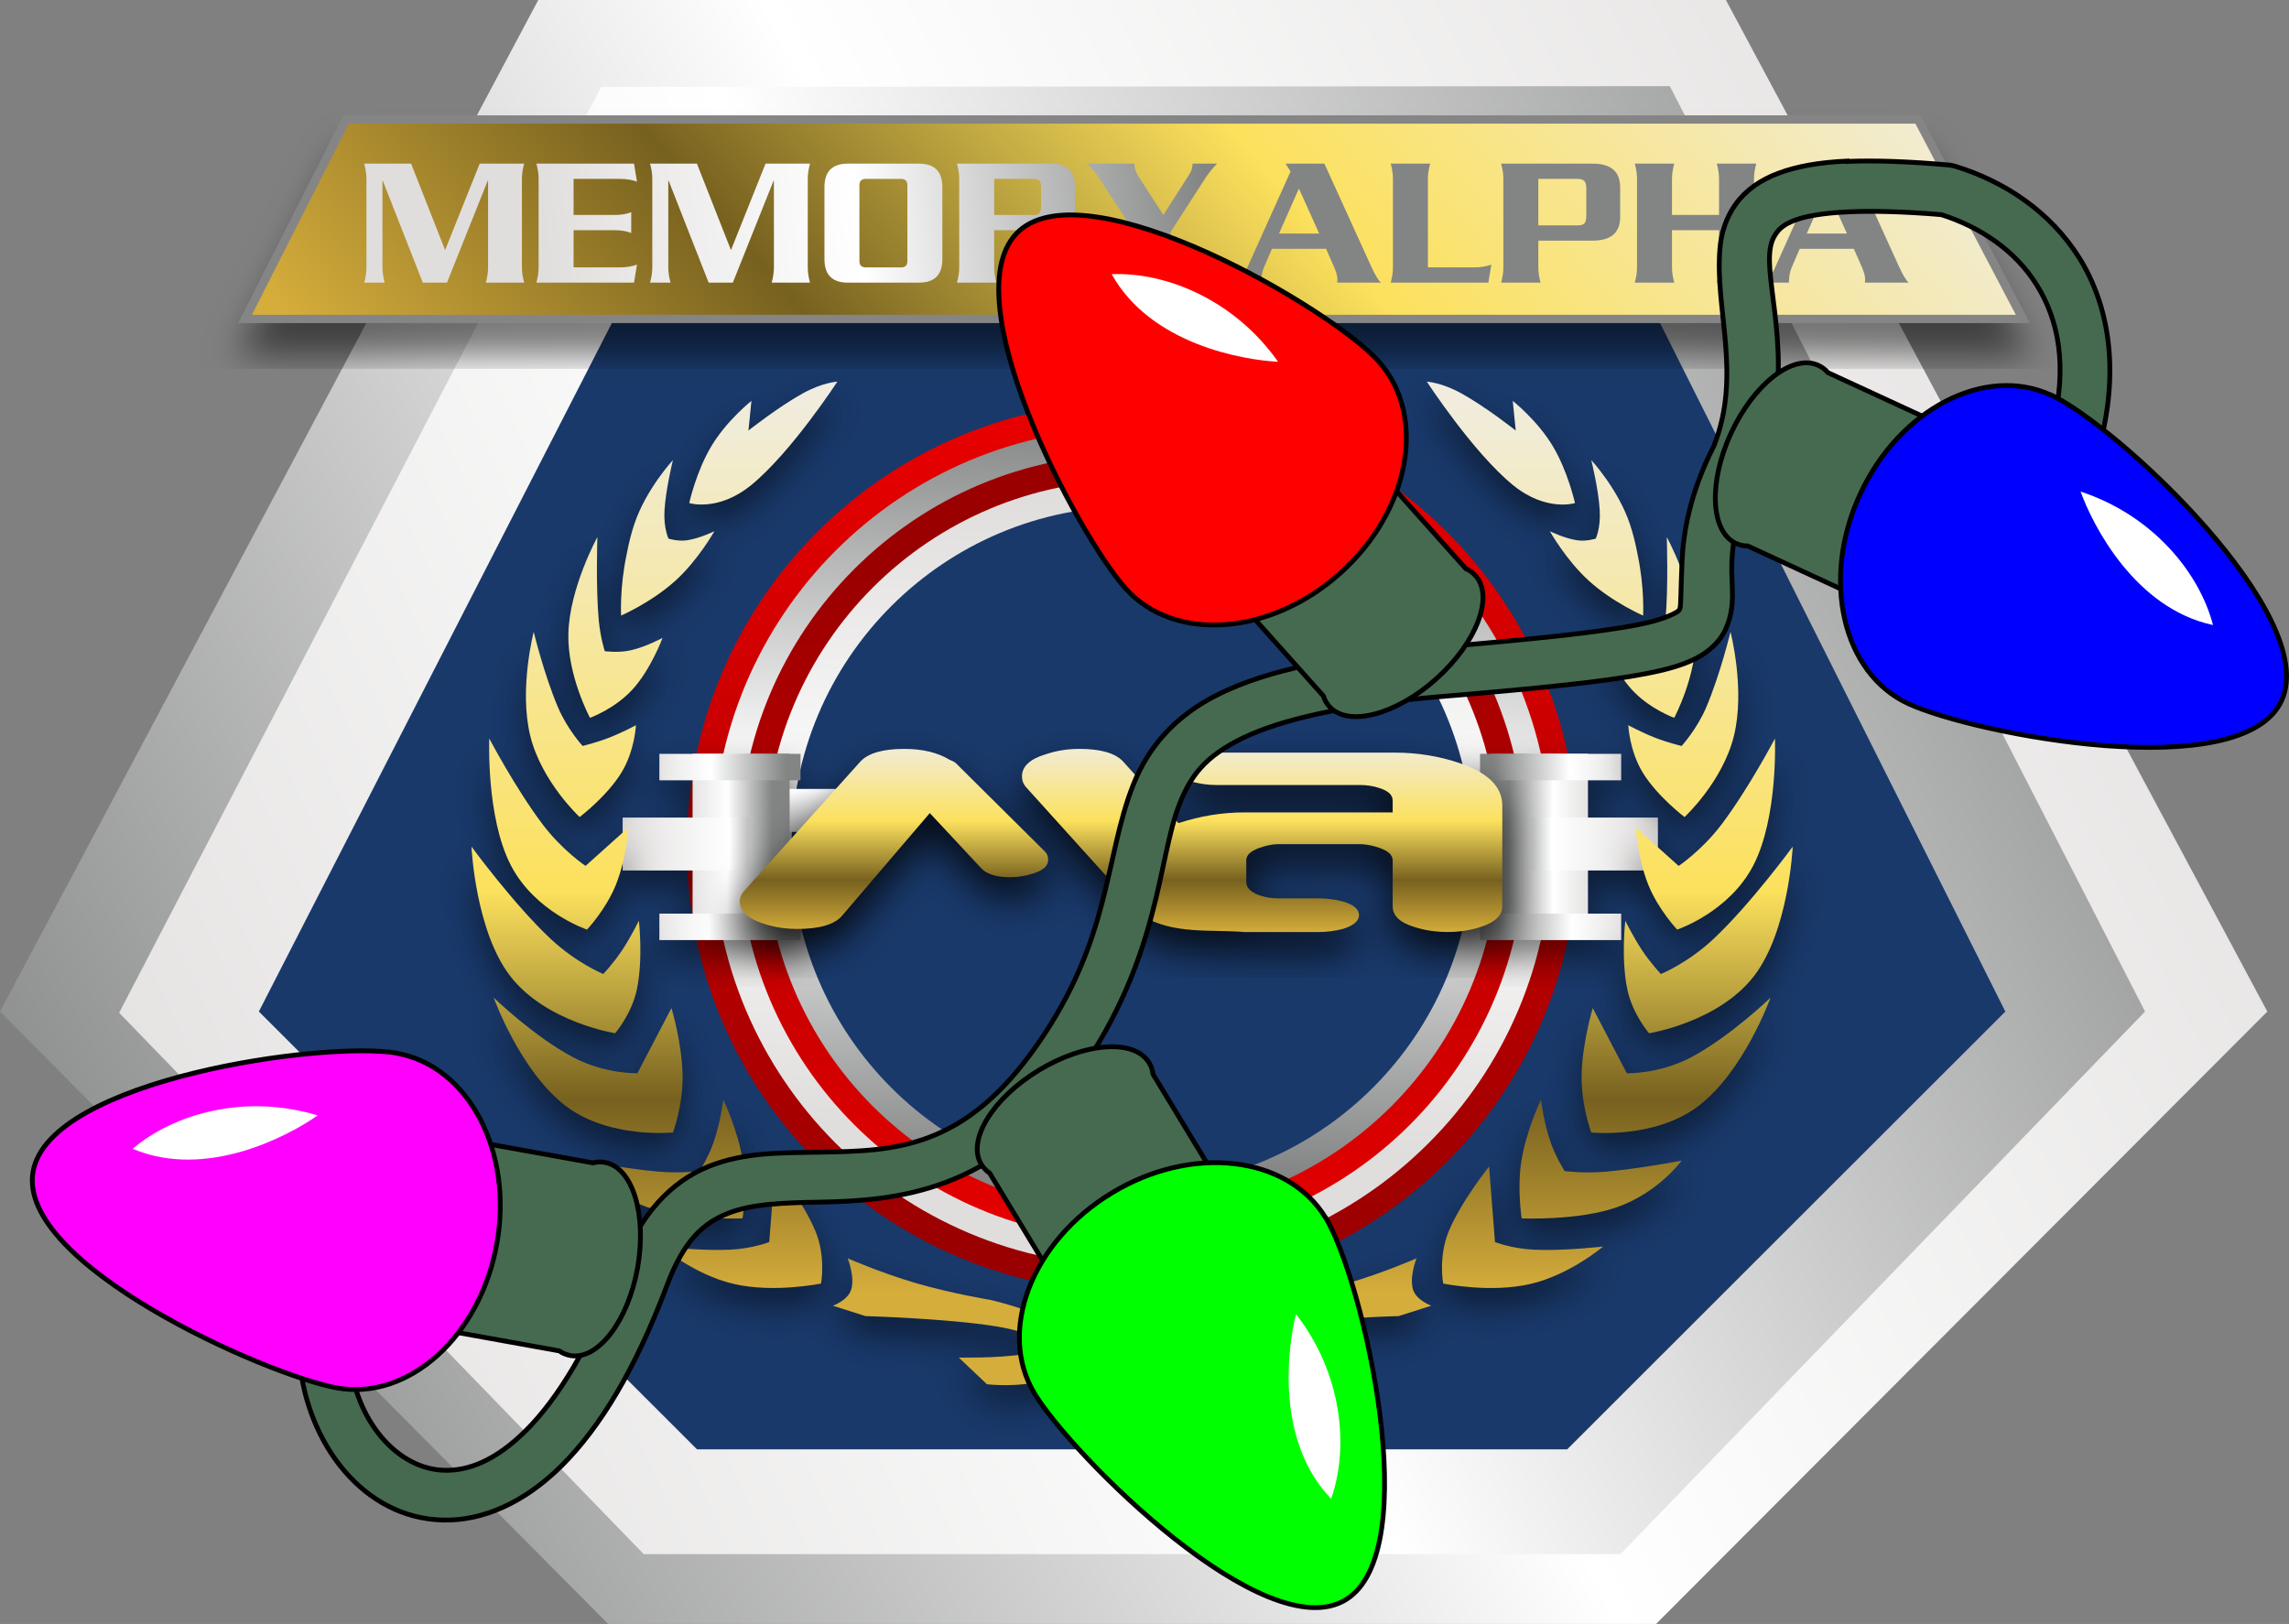
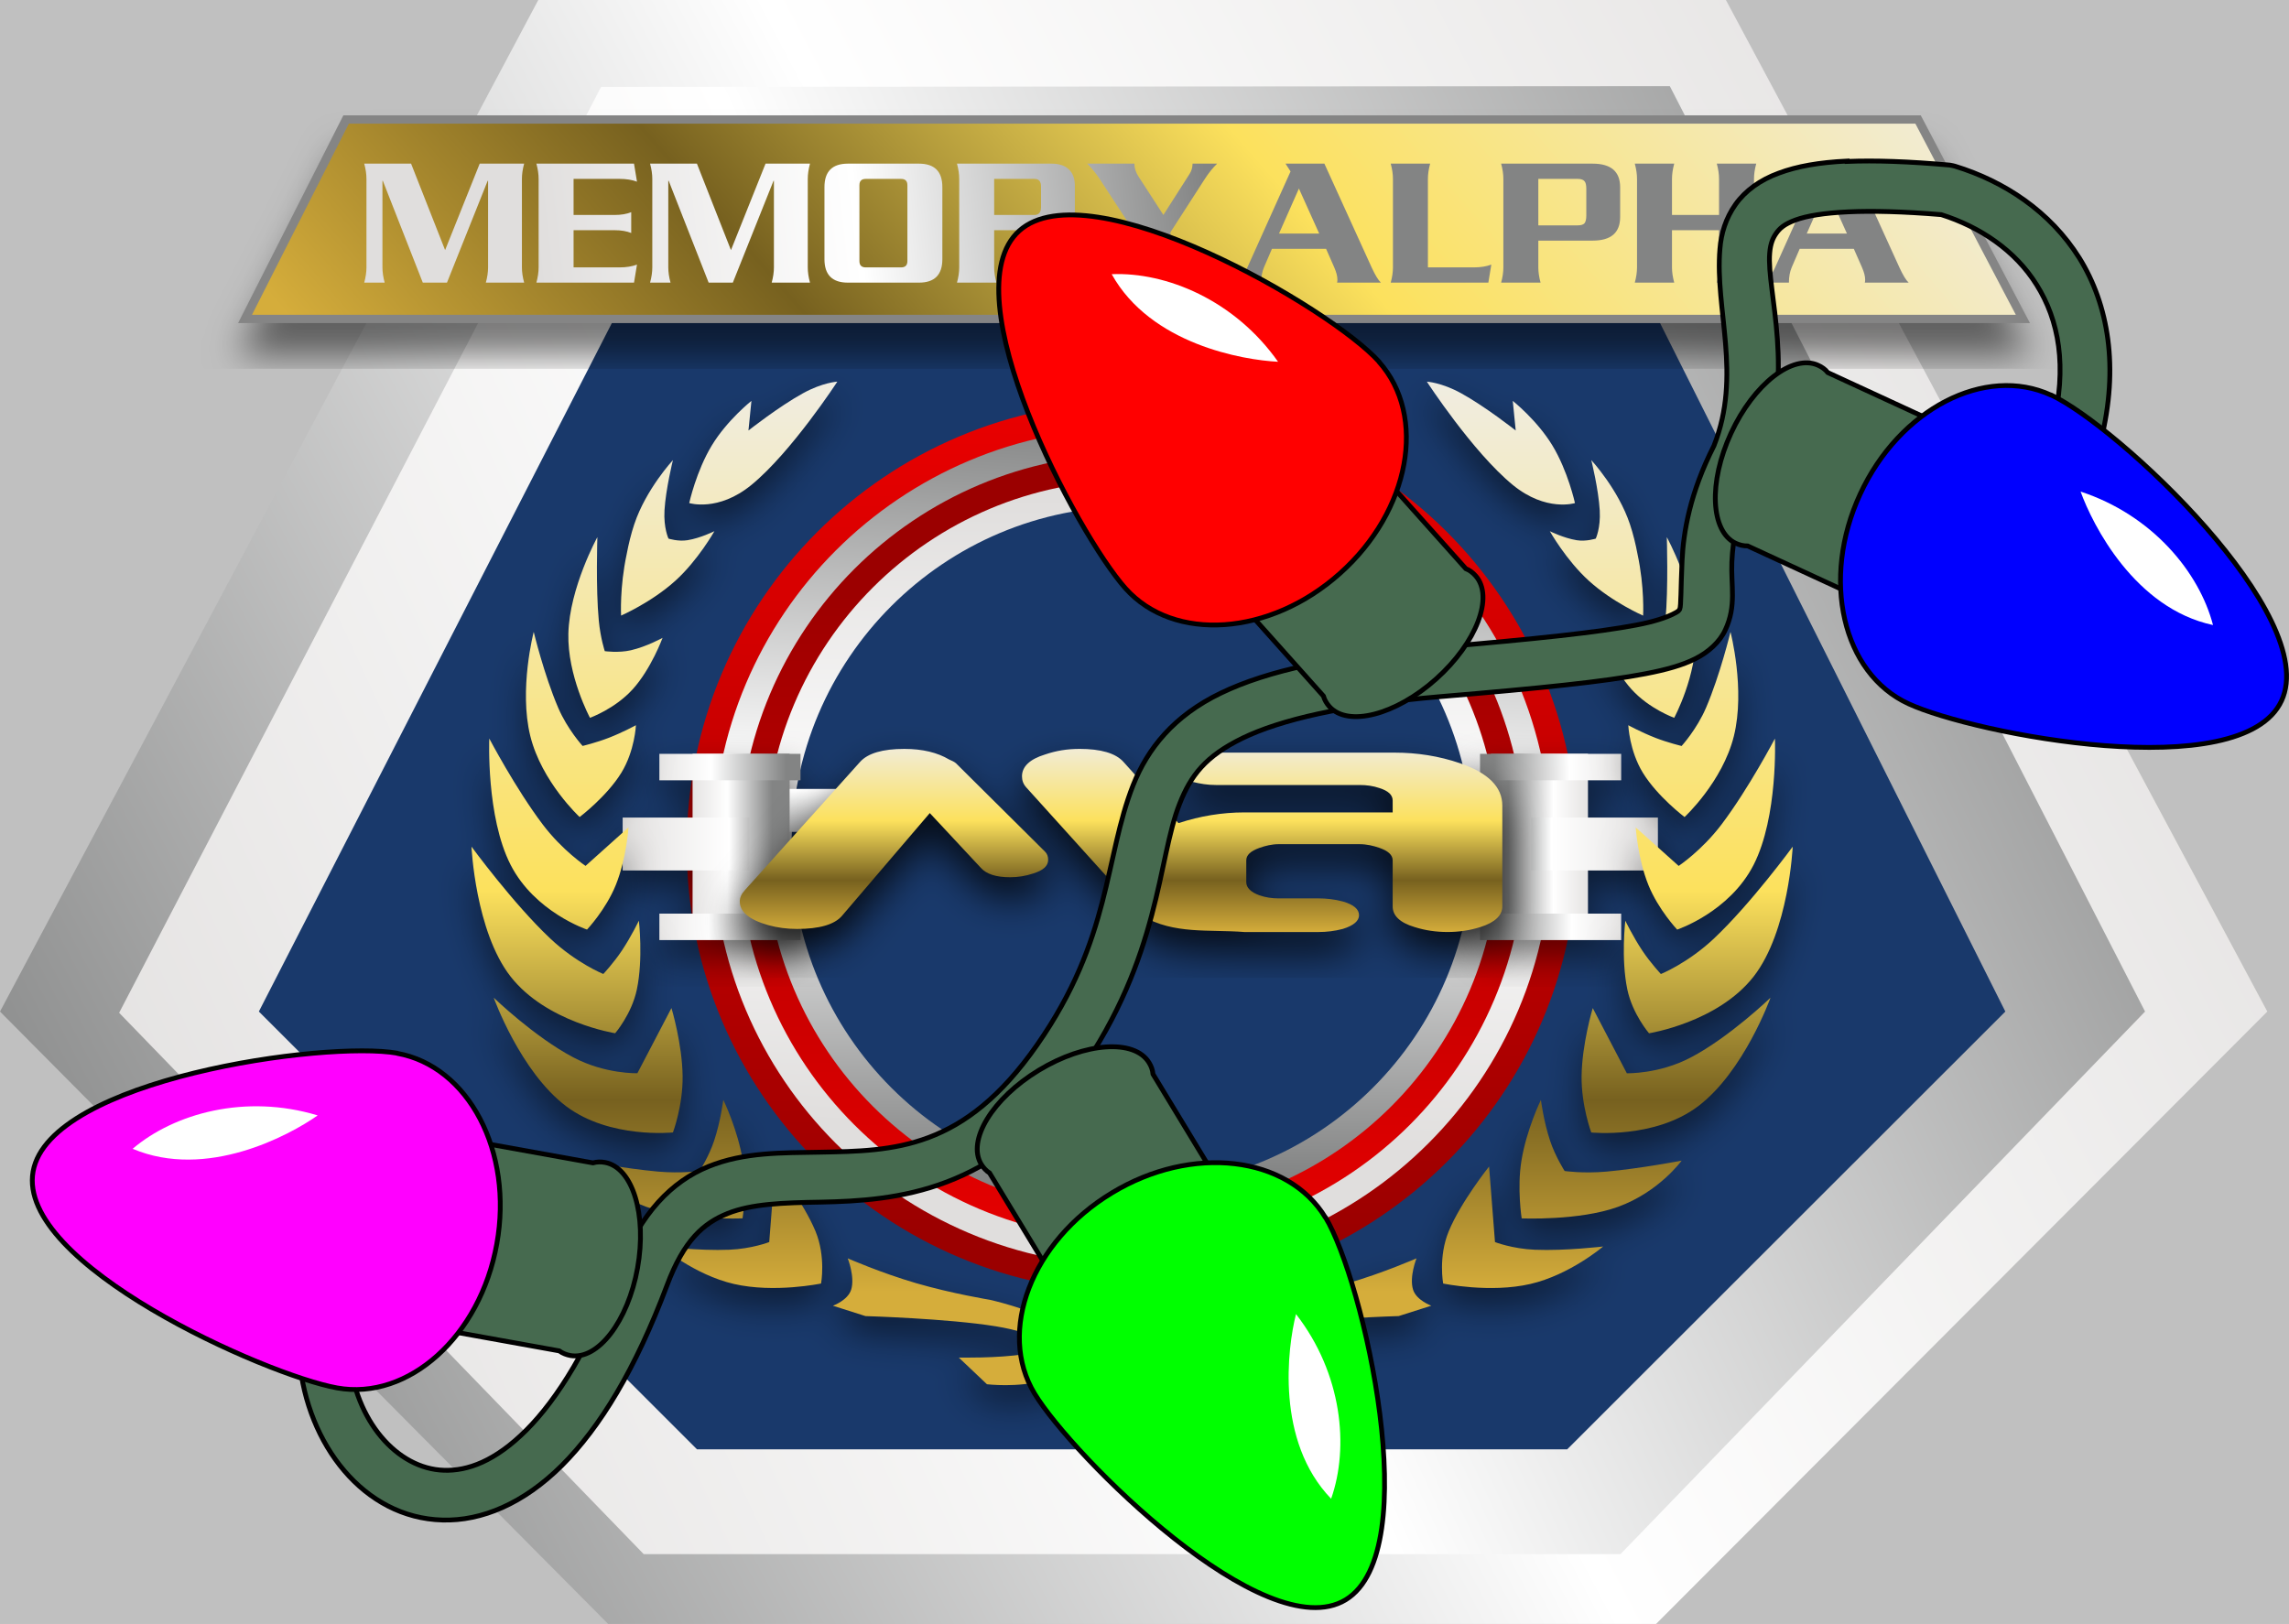
<svg xmlns="http://www.w3.org/2000/svg" xmlns:xlink="http://www.w3.org/1999/xlink" width="131.063" height="93">
  <defs>
    <linearGradient id="linearGradient3301">
      <stop stop-color="#838484" />
      <stop stop-color="#ffffff" offset="0.247" />
      <stop stop-color="#e0dedd" offset="1" />
    </linearGradient>
    <linearGradient id="linearGradient4161">
      <stop stop-color="#9b0000" />
      <stop stop-color="#f30000" offset="1" />
    </linearGradient>
    <linearGradient id="linearGradient4590">
      <stop stop-color="#efeeef" />
      <stop stop-color="#fce15d" offset="0.582" />
      <stop stop-color="#77611f" offset="0.8" />
      <stop stop-color="#d5ad3b" offset="1" />
    </linearGradient>
    <linearGradient id="linearGradient4540-Silver">
      <stop stop-color="#838484" />
      <stop stop-color="#ffffff" offset="0.52" />
      <stop stop-color="#e0dedd" offset="1" />
    </linearGradient>
    <linearGradient id="linearGradient4508-Gold">
      <stop stop-color="#efeeef" />
      <stop stop-color="#fce15d" offset="0.439" />
      <stop stop-color="#77611f" offset="0.737" />
      <stop stop-color="#d5ad3b" offset="1" />
    </linearGradient>
    <filter id="filter3903" width="1.5" height="1.5" x="-0.25" y="-0.25" color-interpolation-filters="sRGB">
      <feGaussianBlur in="SourceAlpha" stdDeviation="1" result="blur" />
      <feColorMatrix result="bluralpha" type="matrix" values="1 0 0 0 0 0 1 0 0 0 0 0 1 0 0 0 0 0 0.5 0" />
      <feOffset in="bluralpha" dx="0" dy="2" result="offsetBlur" />
      <feMerge>
        <feMergeNode in="offsetBlur" />
        <feMergeNode in="SourceGraphic" />
      </feMerge>
    </filter>
    <filter id="filter3931" width="1.5" height="1.5" x="-0.25" y="-0.25" color-interpolation-filters="sRGB">
      <feGaussianBlur in="SourceAlpha" stdDeviation="1" result="blur" />
      <feColorMatrix result="bluralpha" type="matrix" values="1 0 0 0 0 0 1 0 0 0 0 0 1 0 0 0 0 0 0.5 0" />
      <feOffset in="bluralpha" dx="0" dy="1" result="offsetBlur" />
      <feMerge>
        <feMergeNode in="offsetBlur" />
        <feMergeNode in="SourceGraphic" />
      </feMerge>
    </filter>
    <linearGradient id="linearGradient4540-Silver-0">
      <stop stop-color="#838484" />
      <stop stop-color="#ffffff" offset="0.52" />
      <stop stop-color="#e0dedd" offset="1" />
    </linearGradient>
    <linearGradient id="linearGradient4540-Silver-1">
      <stop stop-color="#838484" />
      <stop stop-color="#ffffff" offset="0.52" />
      <stop stop-color="#e0dedd" offset="1" />
    </linearGradient>
    <linearGradient id="linearGradient4540-Silver-7">
      <stop stop-color="#838484" />
      <stop stop-color="#ffffff" offset="0.52" />
      <stop stop-color="#e0dedd" offset="1" />
    </linearGradient>
    <linearGradient id="linearGradient4540-Silver-1-7">
      <stop stop-color="#838484" />
      <stop stop-color="#ffffff" offset="0.52" />
      <stop stop-color="#e0dedd" offset="1" />
    </linearGradient>
    <linearGradient id="linearGradient4540-Silver-0-7">
      <stop stop-color="#838484" />
      <stop stop-color="#ffffff" offset="0.52" />
      <stop stop-color="#e0dedd" offset="1" />
    </linearGradient>
    <linearGradient id="linearGradient3301-6">
      <stop stop-color="#838484" />
      <stop stop-color="#ffffff" offset="0.247" />
      <stop stop-color="#e0dedd" offset="1" />
    </linearGradient>
    <filter id="filter3765" width="1.5" height="1.5" x="-0.25" y="-0.25" color-interpolation-filters="sRGB">
      <feGaussianBlur in="SourceAlpha" stdDeviation="1" result="blur" />
      <feColorMatrix result="bluralpha" type="matrix" values="1 0 0 0 0 0 1 0 0 0 0 0 1 0 0 0 0 0 0.5 0" />
      <feOffset in="bluralpha" dx="0" dy="1" result="offsetBlur" />
      <feMerge>
        <feMergeNode in="offsetBlur" />
        <feMergeNode in="SourceGraphic" />
      </feMerge>
    </filter>
    <filter id="filter3779" width="1.5" height="1.5" x="-0.25" y="-0.25" color-interpolation-filters="sRGB">
      <feGaussianBlur in="SourceAlpha" stdDeviation="1" result="blur" />
      <feColorMatrix result="bluralpha" type="matrix" values="1 0 0 0 0 0 1 0 0 0 0 0 1 0 0 0 0 0 0.5 0" />
      <feOffset in="bluralpha" dx="0" dy="1" result="offsetBlur" />
      <feMerge>
        <feMergeNode in="offsetBlur" />
        <feMergeNode in="SourceGraphic" />
      </feMerge>
    </filter>
    <filter id="filter3958" width="1.5" height="1.5" x="-0.25" y="-0.25" color-interpolation-filters="sRGB">
      <feGaussianBlur in="SourceAlpha" stdDeviation="1" result="blur" />
      <feColorMatrix result="bluralpha" type="matrix" values="1 0 0 0 0 0 1 0 0 0 0 0 1 0 0 0 0 0 0.8 0" />
      <feOffset in="bluralpha" dx="0" dy="1" result="offsetBlur" />
      <feMerge>
        <feMergeNode in="offsetBlur" />
        <feMergeNode in="SourceGraphic" />
      </feMerge>
    </filter>
    <linearGradient xlink:href="#linearGradient4540-Silver" id="linearGradient3202" gradientUnits="userSpaceOnUse" x1="138" y1="118.362" x2="263" y2="52.362" />
    <linearGradient xlink:href="#linearGradient4540-Silver" id="linearGradient3204" gradientUnits="userSpaceOnUse" x1="261" y1="58.362" x2="138" y2="115.362" />
    <linearGradient xlink:href="#linearGradient4508-Gold" id="linearGradient3206" gradientUnits="userSpaceOnUse" x1="237.345" y1="24.433" x2="170.786" y2="80.059" />
    <linearGradient xlink:href="#linearGradient4540-Silver" id="linearGradient3208" gradientUnits="userSpaceOnUse" x1="455.489" y1="45.36" x2="340.223" y2="58.105" />
    <linearGradient xlink:href="#linearGradient4540-Silver" id="linearGradient3210" gradientUnits="userSpaceOnUse" x1="455.489" y1="45.36" x2="340.223" y2="58.105" />
    <linearGradient xlink:href="#linearGradient4540-Silver" id="linearGradient3212" gradientUnits="userSpaceOnUse" x1="455.489" y1="45.36" x2="340.223" y2="58.105" />
    <linearGradient xlink:href="#linearGradient4540-Silver" id="linearGradient3214" gradientUnits="userSpaceOnUse" x1="455.489" y1="45.36" x2="340.223" y2="58.105" />
    <linearGradient xlink:href="#linearGradient4540-Silver" id="linearGradient3216" gradientUnits="userSpaceOnUse" x1="455.489" y1="45.36" x2="340.223" y2="58.105" />
    <linearGradient xlink:href="#linearGradient4540-Silver" id="linearGradient3218" gradientUnits="userSpaceOnUse" x1="455.489" y1="45.36" x2="340.223" y2="58.105" />
    <linearGradient xlink:href="#linearGradient4540-Silver" id="linearGradient3220" gradientUnits="userSpaceOnUse" x1="455.489" y1="45.36" x2="340.223" y2="58.105" />
    <linearGradient xlink:href="#linearGradient4540-Silver" id="linearGradient3223" gradientUnits="userSpaceOnUse" x1="455.489" y1="45.36" x2="340.223" y2="58.105" />
    <linearGradient xlink:href="#linearGradient4540-Silver" id="linearGradient3225" gradientUnits="userSpaceOnUse" x1="455.489" y1="45.36" x2="340.223" y2="58.105" />
    <linearGradient xlink:href="#linearGradient4540-Silver" id="linearGradient3227" gradientUnits="userSpaceOnUse" x1="455.489" y1="45.36" x2="340.223" y2="58.105" />
    <linearGradient xlink:href="#linearGradient4540-Silver" id="linearGradient3229" gradientUnits="userSpaceOnUse" x1="455.489" y1="45.36" x2="340.223" y2="58.105" />
    <linearGradient xlink:href="#linearGradient4540-Silver" id="linearGradient3231" gradientUnits="userSpaceOnUse" x1="455.489" y1="45.36" x2="340.223" y2="58.105" />
    <linearGradient xlink:href="#linearGradient4540-Silver" id="linearGradient3233" gradientUnits="userSpaceOnUse" x1="455.489" y1="45.36" x2="340.223" y2="58.105" />
    <linearGradient xlink:href="#linearGradient4540-Silver" id="linearGradient3235" gradientUnits="userSpaceOnUse" x1="455.489" y1="45.36" x2="340.223" y2="58.105" />
    <linearGradient xlink:href="#linearGradient4161" id="linearGradient3237" gradientUnits="userSpaceOnUse" x1="74.964" y1="80.857" x2="75.5" y2="27.286" />
    <linearGradient xlink:href="#linearGradient4540-Silver" id="linearGradient3239" gradientUnits="userSpaceOnUse" x1="75.5" y1="34.071" x2="73.179" y2="75.143" />
    <linearGradient xlink:href="#linearGradient4161" id="linearGradient3241" gradientUnits="userSpaceOnUse" x1="75.5" y1="43" x2="75.5" y2="88" />
    <linearGradient xlink:href="#linearGradient4540-Silver" id="linearGradient3243" gradientUnits="userSpaceOnUse" x1="74.786" y1="77.286" x2="74.964" y2="38.536" />
    <linearGradient xlink:href="#linearGradient4540-Silver" id="linearGradient3245" gradientUnits="userSpaceOnUse" gradientTransform="translate(129.6994 29.87555)" x1="-8.649" y1="56.621" x2="-8.649" y2="50.749" />
    <linearGradient xlink:href="#linearGradient4540-Silver-1" id="linearGradient3247" gradientUnits="userSpaceOnUse" gradientTransform="translate(128.5833 33.8846)" x1="-8.649" y1="56.621" x2="-8.649" y2="50.749" />
    <linearGradient xlink:href="#linearGradient4540-Silver" id="linearGradient3249" gradientUnits="userSpaceOnUse" gradientTransform="translate(32.51611 6.128592)" x1="85.151" y1="81.069" x2="80.227" y2="81.069" />
    <linearGradient xlink:href="#linearGradient4540-Silver" id="linearGradient3251" gradientUnits="userSpaceOnUse" gradientTransform="translate(33.01408 7.649792)" x1="85.467" y1="74.503" x2="77.196" y2="74.44" />
    <linearGradient xlink:href="#linearGradient4540-Silver-0" id="linearGradient3253" gradientUnits="userSpaceOnUse" gradientTransform="translate(33.01408 16.7997)" x1="85.214" y1="74.376" x2="77.196" y2="74.44" />
    <linearGradient xlink:href="#linearGradient3301" id="linearGradient3255" gradientUnits="userSpaceOnUse" gradientTransform="matrix(1 0 0 1.297297 -0.1510996 -23.71091)" x1="117.539" y1="85.236" x2="108.764" y2="85.236" />
    <linearGradient xlink:href="#linearGradient4540-Silver-7" id="linearGradient3257" gradientUnits="userSpaceOnUse" gradientTransform="translate(129.6994 29.87555)" x1="-8.649" y1="56.621" x2="-8.649" y2="50.749" />
    <linearGradient xlink:href="#linearGradient4540-Silver-1-7" id="linearGradient3259" gradientUnits="userSpaceOnUse" gradientTransform="translate(128.5833 33.8846)" x1="-8.649" y1="56.621" x2="-8.649" y2="50.749" />
    <linearGradient xlink:href="#linearGradient4540-Silver-7" id="linearGradient3261" gradientUnits="userSpaceOnUse" gradientTransform="translate(32.51611 6.128592)" x1="85.151" y1="81.069" x2="80.227" y2="81.069" />
    <linearGradient xlink:href="#linearGradient4540-Silver-7" id="linearGradient3263" gradientUnits="userSpaceOnUse" gradientTransform="translate(33.01408 7.649792)" x1="85.467" y1="74.503" x2="77.196" y2="74.44" />
    <linearGradient xlink:href="#linearGradient4540-Silver-0-7" id="linearGradient3265" gradientUnits="userSpaceOnUse" gradientTransform="translate(33.01408 16.7997)" x1="85.214" y1="74.376" x2="77.196" y2="74.44" />
    <linearGradient xlink:href="#linearGradient3301-6" id="linearGradient3267" gradientUnits="userSpaceOnUse" gradientTransform="matrix(1 0 0 1.297297 -0.1510996 -23.71091)" x1="117.539" y1="85.236" x2="108.764" y2="85.236" />
    <linearGradient xlink:href="#linearGradient4508-Gold" id="linearGradient3269" gradientUnits="userSpaceOnUse" gradientTransform="matrix(0.587705 0 0 0.587705 143.8609 56.09982)" x1="86.679" y1="42.413" x2="86.679" y2="59.429" />
    <linearGradient xlink:href="#linearGradient4590" id="linearGradient3271" gradientUnits="userSpaceOnUse" gradientTransform="translate(-0.3243775 0)" x1="214" y1="57.362" x2="214" y2="112.362" />
    <path id="cap" fill="#466a4f" stroke="#000000" stroke-width="0.25" d="m 82.78 44.2 l 5.36 6 c 0.06 0.21 0.17 0.39 0.31 0.55 0.97 1.08 3.46 0.44 5.56 -1.44 2.1 -1.88 3.02 -4.28 2.05 -5.37 -0.14 -0.16 -0.31 -0.29 -0.51 -0.37 l -5.36 -6 z" />
    <path id="bulb" stroke="#000000" stroke-width="0.25" stroke-linejoin="round" d="m 91.03 32.8 c 2.52 2.82 1.62 7.76 -2.02 11.01 -3.64 3.26 -8.65 3.61 -11.17 0.79 -2.52 -2.82 -9.18 -15.36 -5.53 -18.62 3.64 -3.26 16.2 4 18.73 6.82 z" />
    <path id="gleam" fill="#ffffff" d="m 85.78 32.8 c -1.82 -0.09 -6.63 -0.91 -8.66 -4.56 2.84 -0.12 6.4 1.35 8.66 4.56 z" />
  </defs>
-   <rect width="100%" height="100%" fill="#808080" />
+   <rect width="100%" height="100%" fill="#c0c0c0" />
  <g transform="translate(-135.1786 -38.36218)">
    <path d="M 166 38.362 135.179 96.291 170 131.362 l 60 0 35 -35.071 -31 -57.929 z" fill="url(#linearGradient3202)" />
    <path d="M 142 96.362 169.595 43.339 230.789 43.296 258 96.291 l -30.035 31.071 -55.93 0 z" fill="url(#linearGradient3204)" />
    <path d="m 150 96.291 25.088 25.071 49.825 0 L 250 96.291 226.68 49.785 173.767 49.928 z" fill="#19396b" />
    <path d="m 149.214 57.362 5.786 -12 90 0 6 12 z" fill="url(#linearGradient3206)" transform="matrix(1.00008 0 0 0.9517445 -0.01595527 2.032081)" stroke="#858585" stroke-width="0.5" filter="url(#filter3903)" />
    <g fill="url(#linearGradient3235)" transform="matrix(0.3327476 0 0 0.3327476 52.6846 33.81543)">
      <g fill="url(#linearGradient3220)">
        <path fill="url(#linearGradient3208)" d="m 338.111 62.308 -6.592 0 c 0.256 -0.939 0.384 -1.813 0.384 -2.624 l 0 -14.912 -0.064 0 -7.008 17.536 -4.16 0 -6.88 -17.536 -0.064 0 0 14.912 c -1e-5 0.811 0.128 1.685 0.384 2.624 l -3.52 0 c 0.256 -0.939 0.384 -1.813 0.384 -2.624 l 0 -15.232 c -10e-6 -0.811 -0.128 -1.685 -0.384 -2.624 l 8.064 0 5.856 14.88 5.952 -14.88 7.648 0 c -0.256 0.939 -0.384 1.813 -0.384 2.624 l 0 15.232 c -3e-5 0.811 0.128 1.685 0.384 2.624" />
        <path fill="url(#linearGradient3210)" d="m 357.528 59.204 -0.512 3.104 -16.8 0 c 0.256 -0.939 0.384 -1.813 0.384 -2.624 l 0 -15.232 c -10e-6 -0.811 -0.128 -1.685 -0.384 -2.624 l 16.8 0 0.512 3.104 c -0.853 -0.32 -1.856 -0.48 -3.008 -0.48 l -7.904 0 0 6.208 7.072 0 c 1.109 1.2e-5 2.059 -0.16 2.848 -0.48 l 0 3.584 c -0.789 -0.32 -1.739 -0.48 -2.848 -0.48 l -7.072 0 0 6.4 7.904 0 c 1.152 3e-6 2.155 -0.16 3.008 -0.48" />
        <path fill="url(#linearGradient3212)" d="m 387.298 62.308 -6.592 0 c 0.256 -0.939 0.384 -1.813 0.384 -2.624 l 0 -14.912 -0.064 0 -7.008 17.536 -4.16 0 -6.88 -17.536 -0.064 0 0 14.912 c -1e-5 0.811 0.128 1.685 0.384 2.624 l -3.52 0 c 0.256 -0.939 0.384 -1.813 0.384 -2.624 l 0 -15.232 c -10e-6 -0.811 -0.128 -1.685 -0.384 -2.624 l 8.064 0 5.856 14.88 5.952 -14.88 7.648 0 c -0.256 0.939 -0.384 1.813 -0.384 2.624 l 0 15.232 c -3e-5 0.811 0.128 1.685 0.384 2.624" />
        <path fill="url(#linearGradient3214)" d="m 410.075 58.276 c -3e-5 2.688 -1.344 4.032 -4.032 4.032 l -12.224 0 c -2.688 0 -4.032 -1.344 -4.032 -4.032 l 0 -12.416 c -10e-6 -2.688 1.344 -4.032 4.032 -4.032 l 12.224 0 c 2.688 2.1e-5 4.032 1.344 4.032 4.032 l 0 12.416 m -6.016 0.32 0 -13.056 c -2e-5 -0.725 -0.363 -1.088 -1.088 -1.088 l -6.08 0 c -0.725 1.8e-5 -1.088 0.363 -1.088 1.088 l 0 13.056 c -1e-5 0.725 0.363 1.088 1.088 1.088 l 6.08 0 c 0.725 3e-6 1.088 -0.363 1.088 -1.088" />
        <path fill="url(#linearGradient3216)" d="m 433.807 62.308 -6.816 0 -3.52 -9.024 -4.48 0 0 6.4 c -1e-5 0.811 0.128 1.685 0.384 2.624 l -6.784 0 c 0.256 -0.939 0.384 -1.813 0.384 -2.624 l 0 -15.232 c -10e-6 -0.811 -0.128 -1.685 -0.384 -2.624 l 16.32 0 c 1.301 2.1e-5 2.304 0.352 3.008 1.056 0.64 0.661 0.96 1.579 0.96 2.752 l 0 4.352 c -2e-5 1.984 -1.056 3.115 -3.168 3.392 l 2.496 6.304 c 0.448 1.131 0.981 2.005 1.6 2.624 m -6.752 -13.024 0 -3.52 c -2e-5 -0.875 -0.373 -1.312 -1.12 -1.312 l -6.944 0 0 6.208 6.944 0 c 0.747 1.2e-5 1.12 -0.459 1.12 -1.376" />
        <path fill="url(#linearGradient3218)" d="m 457.355 41.828 c -0.747 0.725 -1.451 1.6 -2.112 2.624 l -5.92 9.184 0 6.048 c -2e-5 0.811 0.128 1.685 0.384 2.624 l -7.04 0 c 0.256 -0.939 0.384 -1.813 0.384 -2.624 l 0 -6.176 -5.92 -9.056 c -0.661 -1.003 -1.376 -1.877 -2.144 -2.624 l 8.128 0 c -10e-6 0.747 0.235 1.483 0.704 2.208 l 4.288 6.624 4.512 -7.072 c 0.32 -0.491 0.491 -1.077 0.512 -1.76 l 4.224 0" />
      </g>
      <g fill="url(#linearGradient3233)">
        <path fill="url(#linearGradient3223)" d="m 485.541 62.308 -7.552 0 c 0.043 -0.128 0.064 -0.299 0.064 -0.512 -2e-5 -0.576 -0.181 -1.28 -0.544 -2.112 l -1.408 -3.2 -9.312 0 -1.376 3.2 c -0.32 0.747 -0.48 1.621 -0.48 2.624 l -3.936 0 c 0.725 -1.024 1.248 -1.899 1.568 -2.624 l 7.424 -16.512 -0.864 -1.344 6.688 0 8.128 17.856 c 0.619 1.344 1.152 2.219 1.6 2.624 m -10.624 -8.448 -3.488 -7.744 -3.424 7.744 6.912 0" />
        <path fill="url(#linearGradient3225)" d="m 504.538 59.204 -0.512 3.104 -16.8 0 c 0.256 -0.939 0.384 -1.813 0.384 -2.624 l 0 -15.232 c 0 -0.811 -0.128 -1.685 -0.384 -2.624 l 6.784 0 c -0.256 0.939 -0.384 1.813 -0.384 2.624 l 0 15.232 7.904 0 c 1.152 3e-6 2.155 -0.16 3.008 -0.48" />
        <path fill="url(#linearGradient3227)" d="m 526.706 51.012 c -2e-5 2.709 -1.579 4.064 -4.736 4.064 l -9.344 0 0 4.608 c -10e-6 0.811 0.128 1.685 0.384 2.624 l -6.784 0 c 0.256 -0.939 0.384 -1.813 0.384 -2.624 l 0 -15.232 c 0 -0.811 -0.128 -1.685 -0.384 -2.624 l 15.744 0 c 3.157 2.1e-5 4.736 1.355 4.736 4.064 l 0 5.12 m -5.824 -0.256 0 -4.608 c -2e-5 -0.64 -0.107 -1.077 -0.32 -1.312 -0.213 -0.256 -0.608 -0.384 -1.184 -0.384 l -6.752 0 0 8 6.752 0 c 0.576 1e-5 0.971 -0.117 1.184 -0.352 0.213 -0.256 0.32 -0.704 0.32 -1.344" />
        <path fill="url(#linearGradient3229)" d="m 550.122 62.308 -6.784 0 c 0.256 -0.939 0.384 -1.813 0.384 -2.624 l 0 -6.4 -8.096 0 0 6.4 c -10e-6 0.811 0.128 1.685 0.384 2.624 l -6.784 0 c 0.256 -0.939 0.384 -1.813 0.384 -2.624 l 0 -15.232 c 0 -0.811 -0.128 -1.685 -0.384 -2.624 l 6.784 0 c -0.256 0.939 -0.384 1.813 -0.384 2.624 l 0 6.208 8.096 0 0 -6.208 c -2e-5 -0.811 -0.128 -1.685 -0.384 -2.624 l 6.784 0 c -0.256 0.939 -0.384 1.813 -0.384 2.624 l 0 15.232 c -2e-5 0.811 0.128 1.685 0.384 2.624" />
        <path fill="url(#linearGradient3231)" d="m 576.354 62.308 -7.552 0 c 0.043 -0.128 0.064 -0.299 0.064 -0.512 -2e-5 -0.576 -0.181 -1.28 -0.544 -2.112 l -1.408 -3.2 -9.312 0 -1.376 3.2 c -0.32 0.747 -0.48 1.621 -0.48 2.624 l -3.936 0 c 0.725 -1.024 1.248 -1.899 1.568 -2.624 l 7.424 -16.512 -0.864 -1.344 6.688 0 8.128 17.856 c 0.619 1.344 1.152 2.219 1.6 2.624 m -10.624 -8.448 -3.488 -7.744 -3.424 7.744 6.912 0" />
      </g>
    </g>
    <path transform="translate(124.5 28.36218)" d="M 101 58.5 C 101 72.583 89.583 84 75.5 84 61.417 84 50 72.583 50 58.5 50 44.417 61.417 33 75.5 33 c 14.03 0 25.425 11.334 25.5 25.364" fill="url(#linearGradient3237)" />
    <path transform="translate(124.5 28.36218)" d="m 99.5 58.5 c 0 13.255 -10.745 24 -24 24 -13.255 0 -24 -10.745 -24 -24 0 -13.255 10.745 -24 24 -24 13.205 0 23.929 10.667 24 23.872" fill="url(#linearGradient3239)" />
    <path transform="translate(124.5 28.36218)" d="M 98 58.5 C 98 70.926 87.926 81 75.5 81 63.074 81 53 70.926 53 58.5 53 46.074 63.074 36 75.5 36 87.879 36 97.933 46 98 58.38" fill="url(#linearGradient3241)" />
    <path transform="translate(124.5 28.36218)" d="m 96.5 58.5 c 0 11.598 -9.402 21 -21 21 -11.598 0 -21 -9.402 -21 -21 0 -11.598 9.402 -21 21 -21 11.554 0 20.938 9.334 21 20.888" fill="url(#linearGradient3243)" />
    <path transform="translate(124.5 28.36218)" d="M 95 58.5 C 95 69.27 86.27 78 75.5 78 64.73 78 56 69.27 56 58.5 56 47.73 64.73 39 75.5 39 c 10.729 0 19.442 8.667 19.5 19.396" fill="#19396b" />
    <g transform="translate(61.71227 0.2008477)" filter="url(#filter3779)">
      <rect y="83.34" x="116.631" height="2.462" width="5.682" fill="url(#linearGradient3245)" />
      <rect y="87.349" x="115.514" height="2.462" width="5.682" fill="url(#linearGradient3247)" />
      <rect y="81.326" x="113.122" height="10.607" width="5.556" fill="url(#linearGradient3249)" />
      <rect y="81.332" x="111.221" height="1.515" width="8.081" fill="url(#linearGradient3251)" />
      <rect y="90.482" x="111.221" height="1.515" width="8.081" fill="url(#linearGradient3253)" />
      <rect y="84.981" x="109.118" height="3.03" width="7.26" fill="url(#linearGradient3255)" />
    </g>
    <g filter="url(#filter3765)" transform="matrix(-1 0 0 1 339.2245 0.2008477)">
      <rect y="83.34" x="116.631" height="2.462" width="5.682" fill="url(#linearGradient3257)" />
      <rect y="87.349" x="115.514" height="2.462" width="5.682" fill="url(#linearGradient3259)" />
      <rect y="81.326" x="113.122" height="10.607" width="5.556" fill="url(#linearGradient3261)" />
      <rect y="81.332" x="111.221" height="1.515" width="8.081" fill="url(#linearGradient3263)" />
      <rect y="90.482" x="111.221" height="1.515" width="8.081" fill="url(#linearGradient3265)" />
      <rect y="84.981" x="109.118" height="3.03" width="7.26" fill="url(#linearGradient3267)" />
    </g>
    <path fill="url(#linearGradient3269)" filter="url(#filter3958)" d="m 188.914 81.806 c -1.081 9e-6 -1.827 0.217 -2.219 0.656 l -5.781 6.438 c -0.172 0.188 -0.25 0.374 -0.25 0.562 0 0.517 0.481 0.921 1.438 1.188 0.454 0.125 0.92 0.188 1.438 0.188 1.113 0 1.874 -0.217 2.25 -0.656 l 4.406 -5.156 2.562 2.75 c 0.282 0.313 0.763 0.469 1.469 0.469 0.392 2e-6 0.78 -0.062 1.156 -0.188 0.501 -0.157 0.75 -0.374 0.75 -0.688 -2e-5 -0.157 -0.047 -0.297 -0.156 -0.406 l -4.469 -4.438 c -0.094 -0.078 -0.203 -0.125 -0.344 -0.188 -0.58 -0.345 -1.325 -0.531 -2.25 -0.531 z m 8.781 0 c -0.611 9e-6 -1.17 0.093 -1.719 0.281 -0.768 0.235 -1.156 0.608 -1.156 1.094 -1e-5 0.204 0.062 0.39 0.219 0.562 l 5.812 6.438 c 1.583 0.941 3.37 0.673 5.125 0.812 l 3.719 0 c 0.392 10e-7 0.811 -0.047 1.219 -0.156 0.549 -0.172 0.812 -0.405 0.812 -0.688 -1e-5 -0.298 -0.264 -0.531 -0.812 -0.688 -0.407 -0.11 -0.827 -0.156 -1.219 -0.156 l -2 0 c -0.345 2e-6 -0.655 -0.047 -0.969 -0.156 -0.439 -0.157 -0.656 -0.39 -0.656 -0.656 l 0 -1.094 c -1e-5 -0.266 0.217 -0.468 0.656 -0.625 0.313 -0.11 0.624 -0.187 0.969 -0.188 l 4.062 0 c 0.345 5e-6 0.687 0.078 1 0.188 0.439 0.157 0.656 0.359 0.656 0.625 l 0 2.312 c -1e-5 0.454 0.357 0.812 1.094 1.031 0.533 0.172 1.092 0.25 1.656 0.25 0.564 10e-7 1.123 -0.078 1.656 -0.25 0.737 -0.235 1.094 -0.592 1.094 -1.031 l 0 -5.062 c -2e-5 -0.925 -0.699 -1.639 -2.125 -2.125 -1.05 -0.36 -2.153 -0.531 -3.281 -0.531 l -9 0 c -0.407 9e-6 -0.796 0.047 -1.156 0.156 -0.533 0.141 -0.781 0.358 -0.781 0.656 0 0.298 0.264 0.515 0.812 0.656 0.376 0.094 0.749 0.156 1.156 0.156 l 7.219 0 c 0.345 7e-6 0.687 0.047 1 0.156 0.439 0.141 0.656 0.343 0.656 0.625 l 0 0.594 -7.438 0 c -1.128 6e-6 -2.231 0.186 -3.281 0.531 -0.01 0.004 -0.021 -0.004 -0.031 0 l -2.75 -3.062 c -0.392 -0.439 -1.137 -0.656 -2.219 -0.656 z" transform="matrix(1.141533 0 0 1.141533 -28.69814 -12.13477)" />
    <path d="m 178.203 66.133 c 2.299 -1.885 4.92 -5.916 4.92 -5.916 0 0 -0.84 0.046 -1.96 0.662 -1.394 0.767 -3.129 2.136 -3.129 2.136 l 0.17 -1.696 c 0 0 -1.381 1.094 -2.263 2.542 -0.899 1.478 -1.299 3.31 -1.299 3.31 0 0 1.656 0.523 3.56 -1.038 z m -4.36 5.493 c 1.305 -1.181 2.241 -2.844 2.241 -2.844 0 0 -0.797 0.397 -1.539 0.516 -0.539 0.087 -1.09 -0.092 -1.09 -0.092 0 0 -0.286 -0.597 -0.229 -1.615 0.069 -1.212 0.483 -2.88 0.483 -2.88 0 0 -1.545 1.667 -2.213 3.672 -0.188 0.563 -0.328 1.148 -0.435 1.715 -0.409 1.907 -0.32 3.517 -0.32 3.517 0 0 1.736 -0.755 3.102 -1.99 z m -2.442 6.214 c 1.059 -1.167 1.715 -2.951 1.715 -2.951 0 0 -0.897 0.5 -1.819 0.713 -0.702 0.162 -1.489 0.05 -1.489 0.05 0 0 -0.246 -0.726 -0.345 -1.764 -0.175 -1.851 -0.08 -4.766 -0.08 -4.766 0 0 -1.595 2.9 -1.661 5.52 -0.061 2.418 1.237 4.827 1.237 4.827 0 0 1.422 -0.507 2.44 -1.628 z m -3.034 7.311 c 0 0 1.551 -1.17 2.389 -2.536 0.772 -1.259 0.834 -2.722 0.834 -2.722 0 0 -0.748 0.409 -1.544 0.718 -0.728 0.283 -1.509 0.469 -1.509 0.469 0 0 -0.866 -0.945 -1.398 -2.187 -0.808 -1.885 -1.401 -4.343 -1.401 -4.343 0 0 -0.858 3.291 -0.195 5.964 0.651 2.627 2.824 4.637 2.824 4.637 z m 0.424 6.445 c 0 0 1.07 -1.128 1.646 -2.549 0.61 -1.503 0.728 -3.303 0.728 -3.303 l -2.459 2.205 c 0 0 -1.321 -0.875 -2.456 -2.377 -1.554 -2.056 -3.056 -4.916 -3.056 -4.916 0 0 -0.189 4.476 1.221 7.233 1.388 2.713 4.376 3.708 4.376 3.708 z m 1.611 5.937 c 0 0 0.944 -1.094 1.241 -2.502 0.373 -1.772 0.116 -3.944 0.116 -3.944 0 0 -0.43 0.9 -0.979 1.722 -0.462 0.693 -1.057 1.331 -1.057 1.331 0 0 -1.542 -0.621 -3.048 -2.041 -2.119 -1.999 -4.5 -5.252 -4.5 -5.252 0 0 0.22 4.853 2.237 7.438 2.053 2.63 5.989 3.248 5.989 3.248 z m 3.308 5.682 c 0 0 0.575 -1.53 0.554 -3.222 -0.022 -1.862 -0.639 -3.902 -0.639 -3.902 l -1.951 3.732 c 0 0 -1.832 0.059 -3.662 -0.904 -2.241 -1.178 -4.564 -3.422 -4.564 -3.422 0 0 1.52 4.241 4.154 6.222 2.493 1.875 6.108 1.495 6.108 1.495 z m 3.986 4.919 c 0 0 0.27 -1.725 0.015 -3.296 -0.293 -1.805 -1.117 -3.489 -1.117 -3.489 0 0 -0.156 1.232 -0.526 2.341 -0.302 0.906 -0.831 1.73 -0.831 1.73 0 0 -1.046 0.155 -2.378 0.036 -1.911 -0.169 -4.322 -0.63 -4.322 -0.63 0 0 1.302 1.801 3.647 2.648 2.232 0.806 5.512 0.659 5.512 0.659 z m 1.866 -2.968 -0.339 4.325 c 0 0 -0.983 0.387 -2.293 0.44 -1.727 0.071 -3.898 -0.186 -3.898 -0.186 0 0 1.899 1.621 4.163 2.145 2.315 0.536 4.996 -0.024 4.996 -0.024 0 0 0.286 -1.529 -0.318 -2.992 -0.703 -1.7 -2.311 -3.708 -2.311 -3.708 z m 15.903 8.91 c -1.449 -0.8 -3.606 -1.277 -3.606 -1.277 0 0 -2.173 -0.354 -4.234 -0.956 -2.009 -0.586 -3.908 -1.419 -3.908 -1.419 0 0 0.426 1.061 0.197 1.795 -0.191 0.612 -1.045 0.919 -1.045 0.919 l 1.866 0.594 c 0 0 4.71 0.137 7.465 0.585 2.443 0.397 2.967 1.111 2.967 1.111 0 0 -0.298 0.314 -1.348 0.483 -1.498 0.242 -3.741 0.196 -3.741 0.196 l 1.611 1.527 c 0 0 1.766 0.216 3.291 -0.226 1.395 -0.404 2.561 -1.47 2.561 -1.47 0 0 -0.685 -1.092 -2.076 -1.86 z m 26.333 -47.942 c 1.904 1.561 3.56 1.038 3.56 1.038 0 0 -0.4 -1.832 -1.299 -3.31 -0.881 -1.448 -2.263 -2.542 -2.263 -2.542 l 0.169 1.696 c 0 0 -1.735 -1.37 -3.129 -2.136 -1.12 -0.616 -1.959 -0.662 -1.959 -0.662 0 0 2.622 4.031 4.921 5.916 z m 4.36 5.493 c 1.365 1.235 3.102 1.99 3.102 1.99 0 0 0.089 -1.608 -0.319 -3.514 -0.106 -0.568 -0.247 -1.155 -0.435 -1.719 -0.669 -2.005 -2.213 -3.672 -2.213 -3.672 0 0 0.414 1.668 0.483 2.88 0.058 1.018 -0.229 1.615 -0.229 1.615 0 0 -0.551 0.179 -1.09 0.092 -0.742 -0.12 -1.539 -0.516 -1.539 -0.516 0 0 0.936 1.663 2.241 2.844 z m 0.727 3.263 c 0 0 0.656 1.784 1.715 2.951 1.018 1.122 2.44 1.628 2.44 1.628 0 0 1.298 -2.409 1.237 -4.827 -0.066 -2.62 -1.661 -5.52 -1.661 -5.52 0 0 0.096 2.915 -0.079 4.766 -0.098 1.039 -0.345 1.764 -0.345 1.764 0 0 -0.787 0.112 -1.489 -0.05 -0.921 -0.213 -1.818 -0.713 -1.818 -0.713 z m 3.07 5.722 c -0.796 -0.309 -1.544 -0.718 -1.544 -0.718 0 0 0.063 1.464 0.834 2.722 0.837 1.366 2.388 2.536 2.388 2.536 0 0 2.172 -2.01 2.824 -4.637 0.663 -2.673 -0.194 -5.964 -0.194 -5.964 0 0 -0.593 2.458 -1.401 4.343 -0.532 1.242 -1.398 2.188 -1.398 2.188 0 0 -0.781 -0.186 -1.509 -0.469 z m 1.34 7.339 -2.459 -2.205 c 0 0 0.118 1.801 0.728 3.303 0.576 1.421 1.646 2.549 1.646 2.549 0 0 2.988 -0.995 4.376 -3.707 1.41 -2.757 1.221 -7.233 1.221 -7.233 0 0 -1.502 2.86 -3.056 4.916 -1.135 1.501 -2.456 2.377 -2.456 2.377 z m 2.03 4.15 c -1.506 1.42 -3.048 2.041 -3.048 2.041 0 0 -0.595 -0.638 -1.057 -1.331 -0.548 -0.822 -0.979 -1.722 -0.979 -1.722 0 0 -0.257 2.171 0.116 3.944 0.297 1.408 1.241 2.502 1.241 2.502 0 0 3.936 -0.618 5.989 -3.248 2.018 -2.585 2.237 -7.438 2.237 -7.438 0 0 -2.381 3.254 -4.5 5.252 z m -4.998 7.723 -1.951 -3.732 c 0 0 -0.617 2.04 -0.639 3.902 -0.02 1.692 0.554 3.222 0.554 3.222 0 0 3.614 0.38 6.108 -1.495 2.634 -1.981 4.154 -6.222 4.154 -6.222 0 0 -2.323 2.243 -4.564 3.422 -1.83 0.962 -3.662 0.904 -3.662 0.904 z m -3.562 5.597 c 0 0 -0.529 -0.824 -0.831 -1.73 -0.37 -1.108 -0.526 -2.341 -0.526 -2.341 0 0 -0.824 1.684 -1.117 3.489 -0.256 1.572 0.015 3.296 0.015 3.296 0 0 3.281 0.147 5.513 -0.659 2.345 -0.847 3.647 -2.648 3.647 -2.648 0 0 -2.411 0.461 -4.322 0.63 -1.332 0.118 -2.378 -0.036 -2.378 -0.036 z m -1.693 4.511 c -1.31 -0.054 -2.293 -0.44 -2.293 -0.44 l -0.339 -4.325 c 0 0 -1.608 2.008 -2.311 3.708 -0.604 1.462 -0.318 2.992 -0.318 2.992 0 0 2.681 0.561 4.996 0.024 2.264 -0.524 4.164 -2.145 4.164 -2.145 0 0 -2.171 0.257 -3.898 0.186 z m -6.984 2.287 c -0.229 -0.734 0.197 -1.795 0.197 -1.795 0 0 -1.899 0.833 -3.908 1.419 -2.061 0.601 -4.234 0.956 -4.234 0.956 0 0 -2.157 0.477 -3.606 1.277 -1.391 0.768 -2.077 1.86 -2.077 1.86 0 0 1.166 1.066 2.561 1.47 1.525 0.442 3.291 0.226 3.291 0.226 l 1.611 -1.527 c 0 0 -2.243 0.046 -3.741 -0.196 -1.049 -0.169 -1.347 -0.483 -1.347 -0.483 0 0 0.524 -0.714 2.967 -1.111 2.754 -0.448 7.464 -0.585 7.464 -0.585 l 1.866 -0.594 c 2.1e-4 -3.2e-4 -0.854 -0.307 -1.045 -0.919 z" fill="url(#linearGradient3271)" filter="url(#filter3931)" />
    <g transform="translate(114 23) scale(1.1)">
      <path fill="#466a4f" stroke="#000000" stroke-width="0.25" d="m 115.4 22.35 c -1.45 0.07 -2.6 0.27 -3.56 0.63 -0.96 0.35 -1.74 0.91 -2.25 1.63 -0.51 0.72 -0.75 1.52 -0.81 2.31 -0.27 3.18 1.15 6.55 -0.31 10.25 -1.26 2.48 -1.59 4.5 -1.66 5.97 -0.07 1.5 -0.05 2.38 -0.12 2.53 -0.04 0.08 -0.05 0.12 -0.38 0.28 -0.33 0.16 -0.94 0.38 -1.91 0.56 -1.93 0.37 -5.17 0.72 -10.38 1.16 -5.29 0.45 -8.77 1.2 -11.22 2.38 -2.45 1.18 -3.81 2.89 -4.56 4.78 -1.5 3.79 -1.13 7.98 -5 13.53 -3.82 5.48 -7.46 5.52 -11.31 5.59 -1.93 0.04 -3.92 -0.02 -5.81 0.75 -1.89 0.77 -3.53 2.43 -4.59 5.25 -1.55 4.12 -3.26 6.85 -4.88 8.47 -1.62 1.62 -3.06 2.13 -4.28 2.09 -2.45 -0.07 -4.63 -2.58 -4.94 -5.97 l -2.59 0.22 c 0.4 4.39 3.34 8.23 7.44 8.34 2.05 0.06 4.23 -0.86 6.22 -2.84 1.99 -1.99 3.83 -5.01 5.47 -9.37 0.88 -2.36 1.91 -3.25 3.16 -3.75 1.24 -0.5 2.88 -0.56 4.84 -0.59 3.92 -0.08 9.13 -0.5 13.44 -6.69 4.26 -6.12 4.09 -11.14 5.25 -14.06 0.58 -1.46 1.33 -2.46 3.28 -3.41 1.95 -0.94 5.17 -1.72 10.31 -2.16 5.22 -0.44 8.49 -0.77 10.66 -1.19 1.09 -0.21 1.91 -0.44 2.59 -0.78 0.68 -0.34 1.27 -0.87 1.56 -1.5 0.59 -1.26 0.29 -2.29 0.34 -3.53 0.06 -1.24 0.28 -2.78 1.44 -5 l 0.03 -0.06 0.03 -0.06 c 1.86 -4.69 0.3 -8.98 0.47 -10.97 0.04 -0.5 0.17 -0.79 0.34 -1.03 0.17 -0.24 0.4 -0.47 1 -0.69 1.17 -0.43 3.62 -0.61 7.59 -0.28 2.02 0.64 3.85 1.86 4.97 3.66 1.13 1.81 1.63 4.21 0.81 7.47 l 2.53 0.63 c 0.95 -3.81 0.39 -7.07 -1.12 -9.5 -1.52 -2.43 -3.92 -4 -6.47 -4.78 l -0.12 -0.03 -0.16 -0.03 c -2.14 -0.19 -3.89 -0.25 -5.34 -0.19 z" />
      <use href="#cap" />
      <use href="#bulb" fill="#ff0000" />
      <use href="#gleam" />
      <g transform="translate(93 174) rotate(107) scale(-1 1)">
        <use href="#cap" />
        <use href="#bulb" fill="#00ff00" />
        <use href="#gleam" />
      </g>
      <g transform="translate(-52 99) rotate(-38) scale(1 1)">
        <use href="#cap" />
        <use href="#bulb" fill="#ff00ff" />
        <use href="#gleam" />
      </g>
      <g transform="translate(184 112) rotate(73) scale(-1 1)">
        <use href="#cap" />
        <use href="#bulb" fill="#0000ff" />
        <use href="#gleam" />
      </g>
    </g>
  </g>
</svg>
